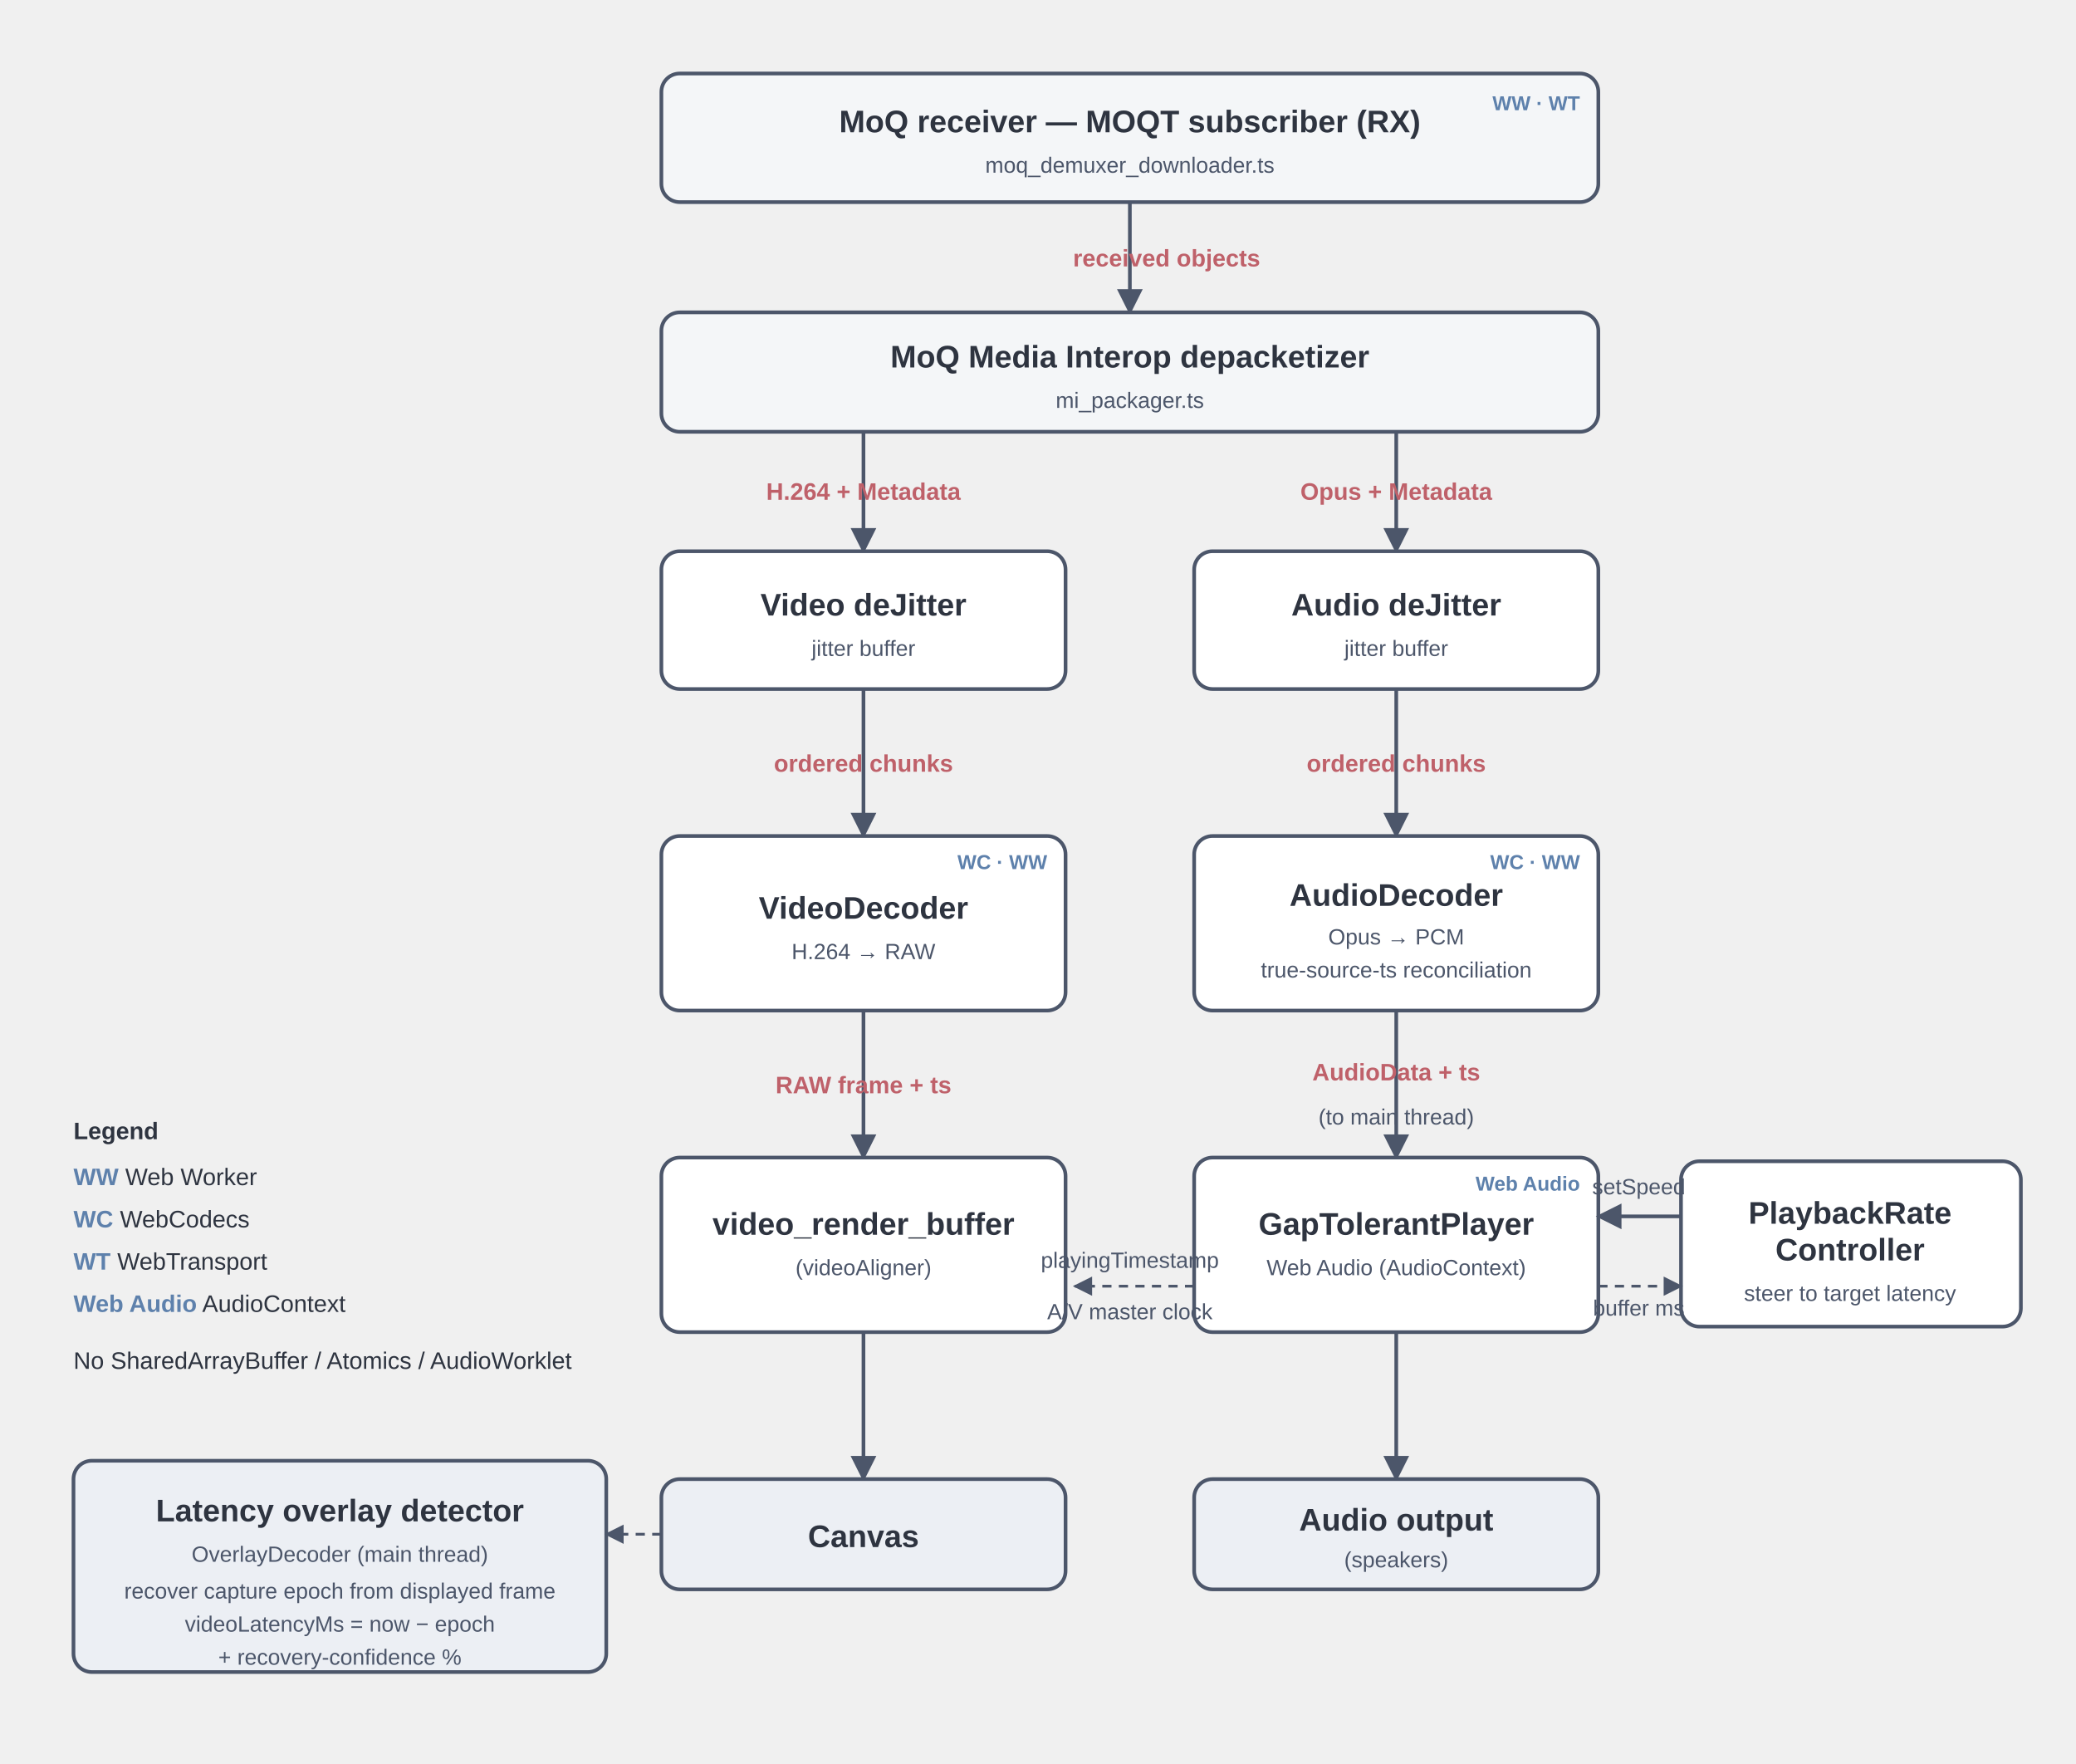
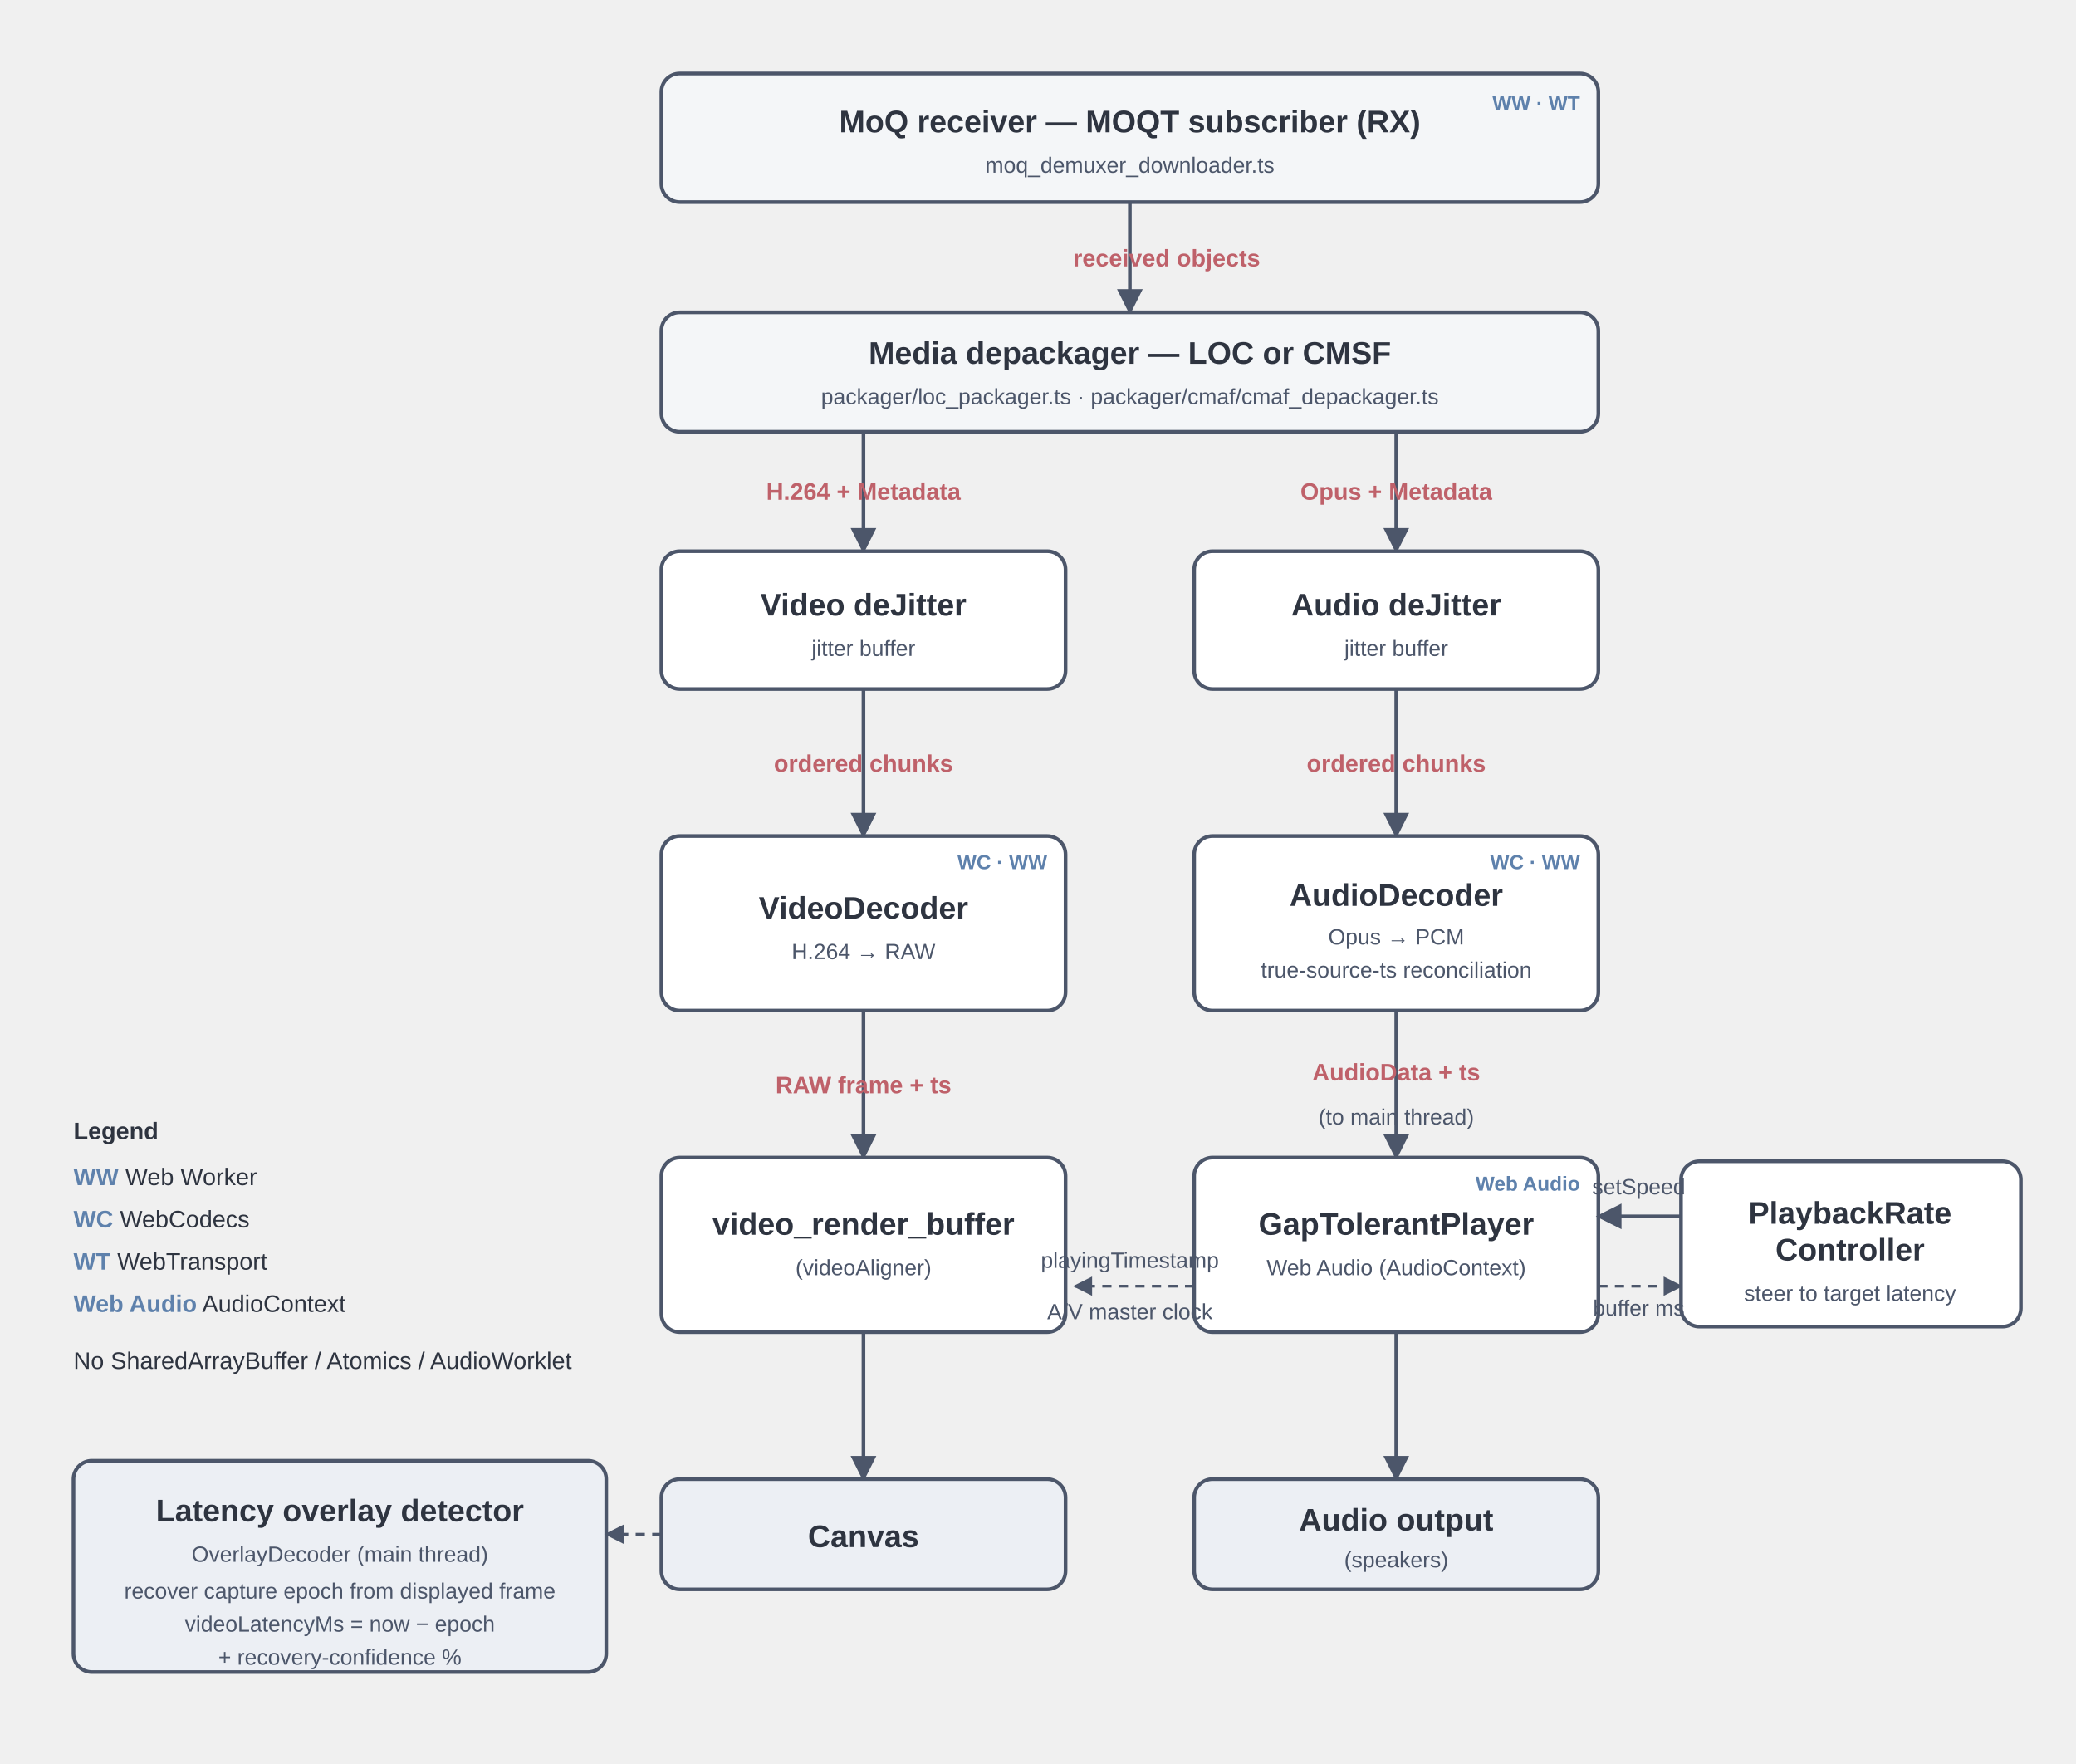
<svg xmlns="http://www.w3.org/2000/svg" viewBox="0 0 1130 960" font-family="'Helvetica Neue', Arial, sans-serif">
  <defs>
    <marker id="arrow" viewBox="0 0 10 10" refX="9" refY="5" markerWidth="7" markerHeight="7" orient="auto-start-reverse">
      <path d="M0,0 L10,5 L0,10 z" fill="#4c566a" />
    </marker>
  </defs>
  <style>
    text { fill: #2e3440; }
    .box { fill: #ffffff; stroke: #4c566a; stroke-width: 2; }
    .span { fill: #f4f6f8; stroke: #4c566a; stroke-width: 2; }
    .side { fill: #eceff4; stroke: #4c566a; stroke-width: 2; }
    .title { font-size: 17px; font-weight: 600; text-anchor: middle; }
    .sub { font-size: 12px; text-anchor: middle; fill: #4c566a; }
    .edge { font-size: 13px; font-weight: 600; fill: #bf616a; text-anchor: middle; }
    .chip { font-size: 11px; font-weight: 700; fill: #5e81ac; text-anchor: end; }
    .flow { stroke: #4c566a; stroke-width: 2; fill: none; }
    .aux { stroke: #4c566a; stroke-width: 1.5; fill: none; stroke-dasharray: 5 4; }
    .legend { font-size: 13px; }
  </style>
  <rect class="span" x="360" y="40" width="510" height="70" rx="10" />
  <text class="title" x="615" y="72">MoQ receiver — MOQT subscriber (RX)</text>
  <text class="sub" x="615" y="94">moq_demuxer_downloader.ts</text>
  <text class="chip" x="860" y="60">WW · WT</text>
  <path class="flow" d="M615,110 L615,170" marker-end="url(#arrow)" />
  <text class="edge" x="635" y="145" text-anchor="start">received objects</text>
  <rect class="span" x="360" y="170" width="510" height="65" rx="10" />
-   <text class="title" x="615" y="200">MoQ Media Interop depacketizer</text>
-   <text class="sub" x="615" y="222">mi_packager.ts</text>
+   <text class="title" x="615" y="198">Media depackager — LOC or CMSF</text>
+   <text class="sub" x="615" y="220">packager/loc_packager.ts · packager/cmaf/cmaf_depackager.ts</text>
  <path class="flow" d="M470,235 L470,300" marker-end="url(#arrow)" />
  <text class="edge" x="470" y="272">H.264 + Metadata</text>
  <path class="flow" d="M760,235 L760,300" marker-end="url(#arrow)" />
  <text class="edge" x="760" y="272">Opus + Metadata</text>
  <rect class="box" x="360" y="300" width="220" height="75" rx="10" />
  <text class="title" x="470" y="335">Video deJitter</text>
  <text class="sub" x="470" y="357">jitter buffer</text>
  <rect class="box" x="650" y="300" width="220" height="75" rx="10" />
  <text class="title" x="760" y="335">Audio deJitter</text>
  <text class="sub" x="760" y="357">jitter buffer</text>
  <path class="flow" d="M470,375 L470,455" marker-end="url(#arrow)" />
  <text class="edge" x="470" y="420">ordered chunks</text>
  <path class="flow" d="M760,375 L760,455" marker-end="url(#arrow)" />
  <text class="edge" x="760" y="420">ordered chunks</text>
  <rect class="box" x="360" y="455" width="220" height="95" rx="10" />
  <text class="title" x="470" y="500">VideoDecoder</text>
  <text class="sub" x="470" y="522">H.264 → RAW</text>
  <text class="chip" x="570" y="473">WC · WW</text>
  <rect class="box" x="650" y="455" width="220" height="95" rx="10" />
  <text class="title" x="760" y="493">AudioDecoder</text>
  <text class="sub" x="760" y="514">Opus → PCM</text>
  <text class="sub" x="760" y="532">true-source-ts reconciliation</text>
  <text class="chip" x="860" y="473">WC · WW</text>
  <path class="flow" d="M470,550 L470,630" marker-end="url(#arrow)" />
  <text class="edge" x="470" y="595">RAW frame + ts</text>
  <path class="flow" d="M760,550 L760,630" marker-end="url(#arrow)" />
  <text class="edge" x="760" y="588">AudioData + ts</text>
  <text class="sub" x="760" y="612">(to main thread)</text>
  <rect class="box" x="360" y="630" width="220" height="95" rx="10" />
  <text class="title" x="470" y="672">video_render_buffer</text>
  <text class="sub" x="470" y="694">(videoAligner)</text>
  <rect class="box" x="650" y="630" width="220" height="95" rx="10" />
  <text class="title" x="760" y="672">GapTolerantPlayer</text>
  <text class="sub" x="760" y="694">Web Audio (AudioContext)</text>
  <text class="chip" x="860" y="648">Web Audio</text>
  <path class="aux" d="M650,700 L585,700" marker-end="url(#arrow)" />
  <text class="sub" x="615" y="690">playingTimestamp</text>
  <text class="sub" x="615" y="718">A/V master clock</text>
  <path class="flow" d="M470,725 L470,805" marker-end="url(#arrow)" />
  <path class="flow" d="M760,725 L760,805" marker-end="url(#arrow)" />
  <rect class="side" x="360" y="805" width="220" height="60" rx="10" />
  <text class="title" x="470" y="842">Canvas</text>
  <rect class="side" x="650" y="805" width="220" height="60" rx="10" />
  <text class="title" x="760" y="833">Audio output</text>
  <text class="sub" x="760" y="853">(speakers)</text>
  <rect class="box" x="915" y="632" width="185" height="90" rx="10" />
  <text class="title" x="1007" y="666" font-size="15">PlaybackRate</text>
  <text class="title" x="1007" y="686" font-size="15">Controller</text>
  <text class="sub" x="1007" y="708">steer to target latency</text>
  <path class="flow" d="M915,662 L870,662" marker-end="url(#arrow)" />
  <text class="sub" x="892" y="650" font-size="11">setSpeed</text>
  <path class="aux" d="M870,700 L915,700" marker-end="url(#arrow)" />
  <text class="sub" x="892" y="716" font-size="11">buffer ms</text>
  <rect class="side" x="40" y="795" width="290" height="115" rx="10" />
  <text class="title" x="185" y="828" font-size="15">Latency overlay detector</text>
  <text class="sub" x="185" y="850">OverlayDecoder (main thread)</text>
  <text class="sub" x="185" y="870">recover capture epoch from displayed frame</text>
  <text class="sub" x="185" y="888">videoLatencyMs = now − epoch</text>
  <text class="sub" x="185" y="906">+ recovery-confidence %</text>
  <path class="aux" d="M360,835 L330,835" marker-end="url(#arrow)" />
  <text class="legend" x="40" y="620" font-weight="700">Legend</text>
  <text class="legend" x="40" y="645">
    <tspan fill="#5e81ac" font-weight="700">WW</tspan> Web Worker</text>
  <text class="legend" x="40" y="668">
    <tspan fill="#5e81ac" font-weight="700">WC</tspan> WebCodecs</text>
  <text class="legend" x="40" y="691">
    <tspan fill="#5e81ac" font-weight="700">WT</tspan> WebTransport</text>
  <text class="legend" x="40" y="714">
    <tspan fill="#5e81ac" font-weight="700">Web Audio</tspan> AudioContext</text>
  <text class="legend" x="40" y="745" font-size="12" fill="#bf616a">No SharedArrayBuffer / Atomics / AudioWorklet</text>
</svg>
